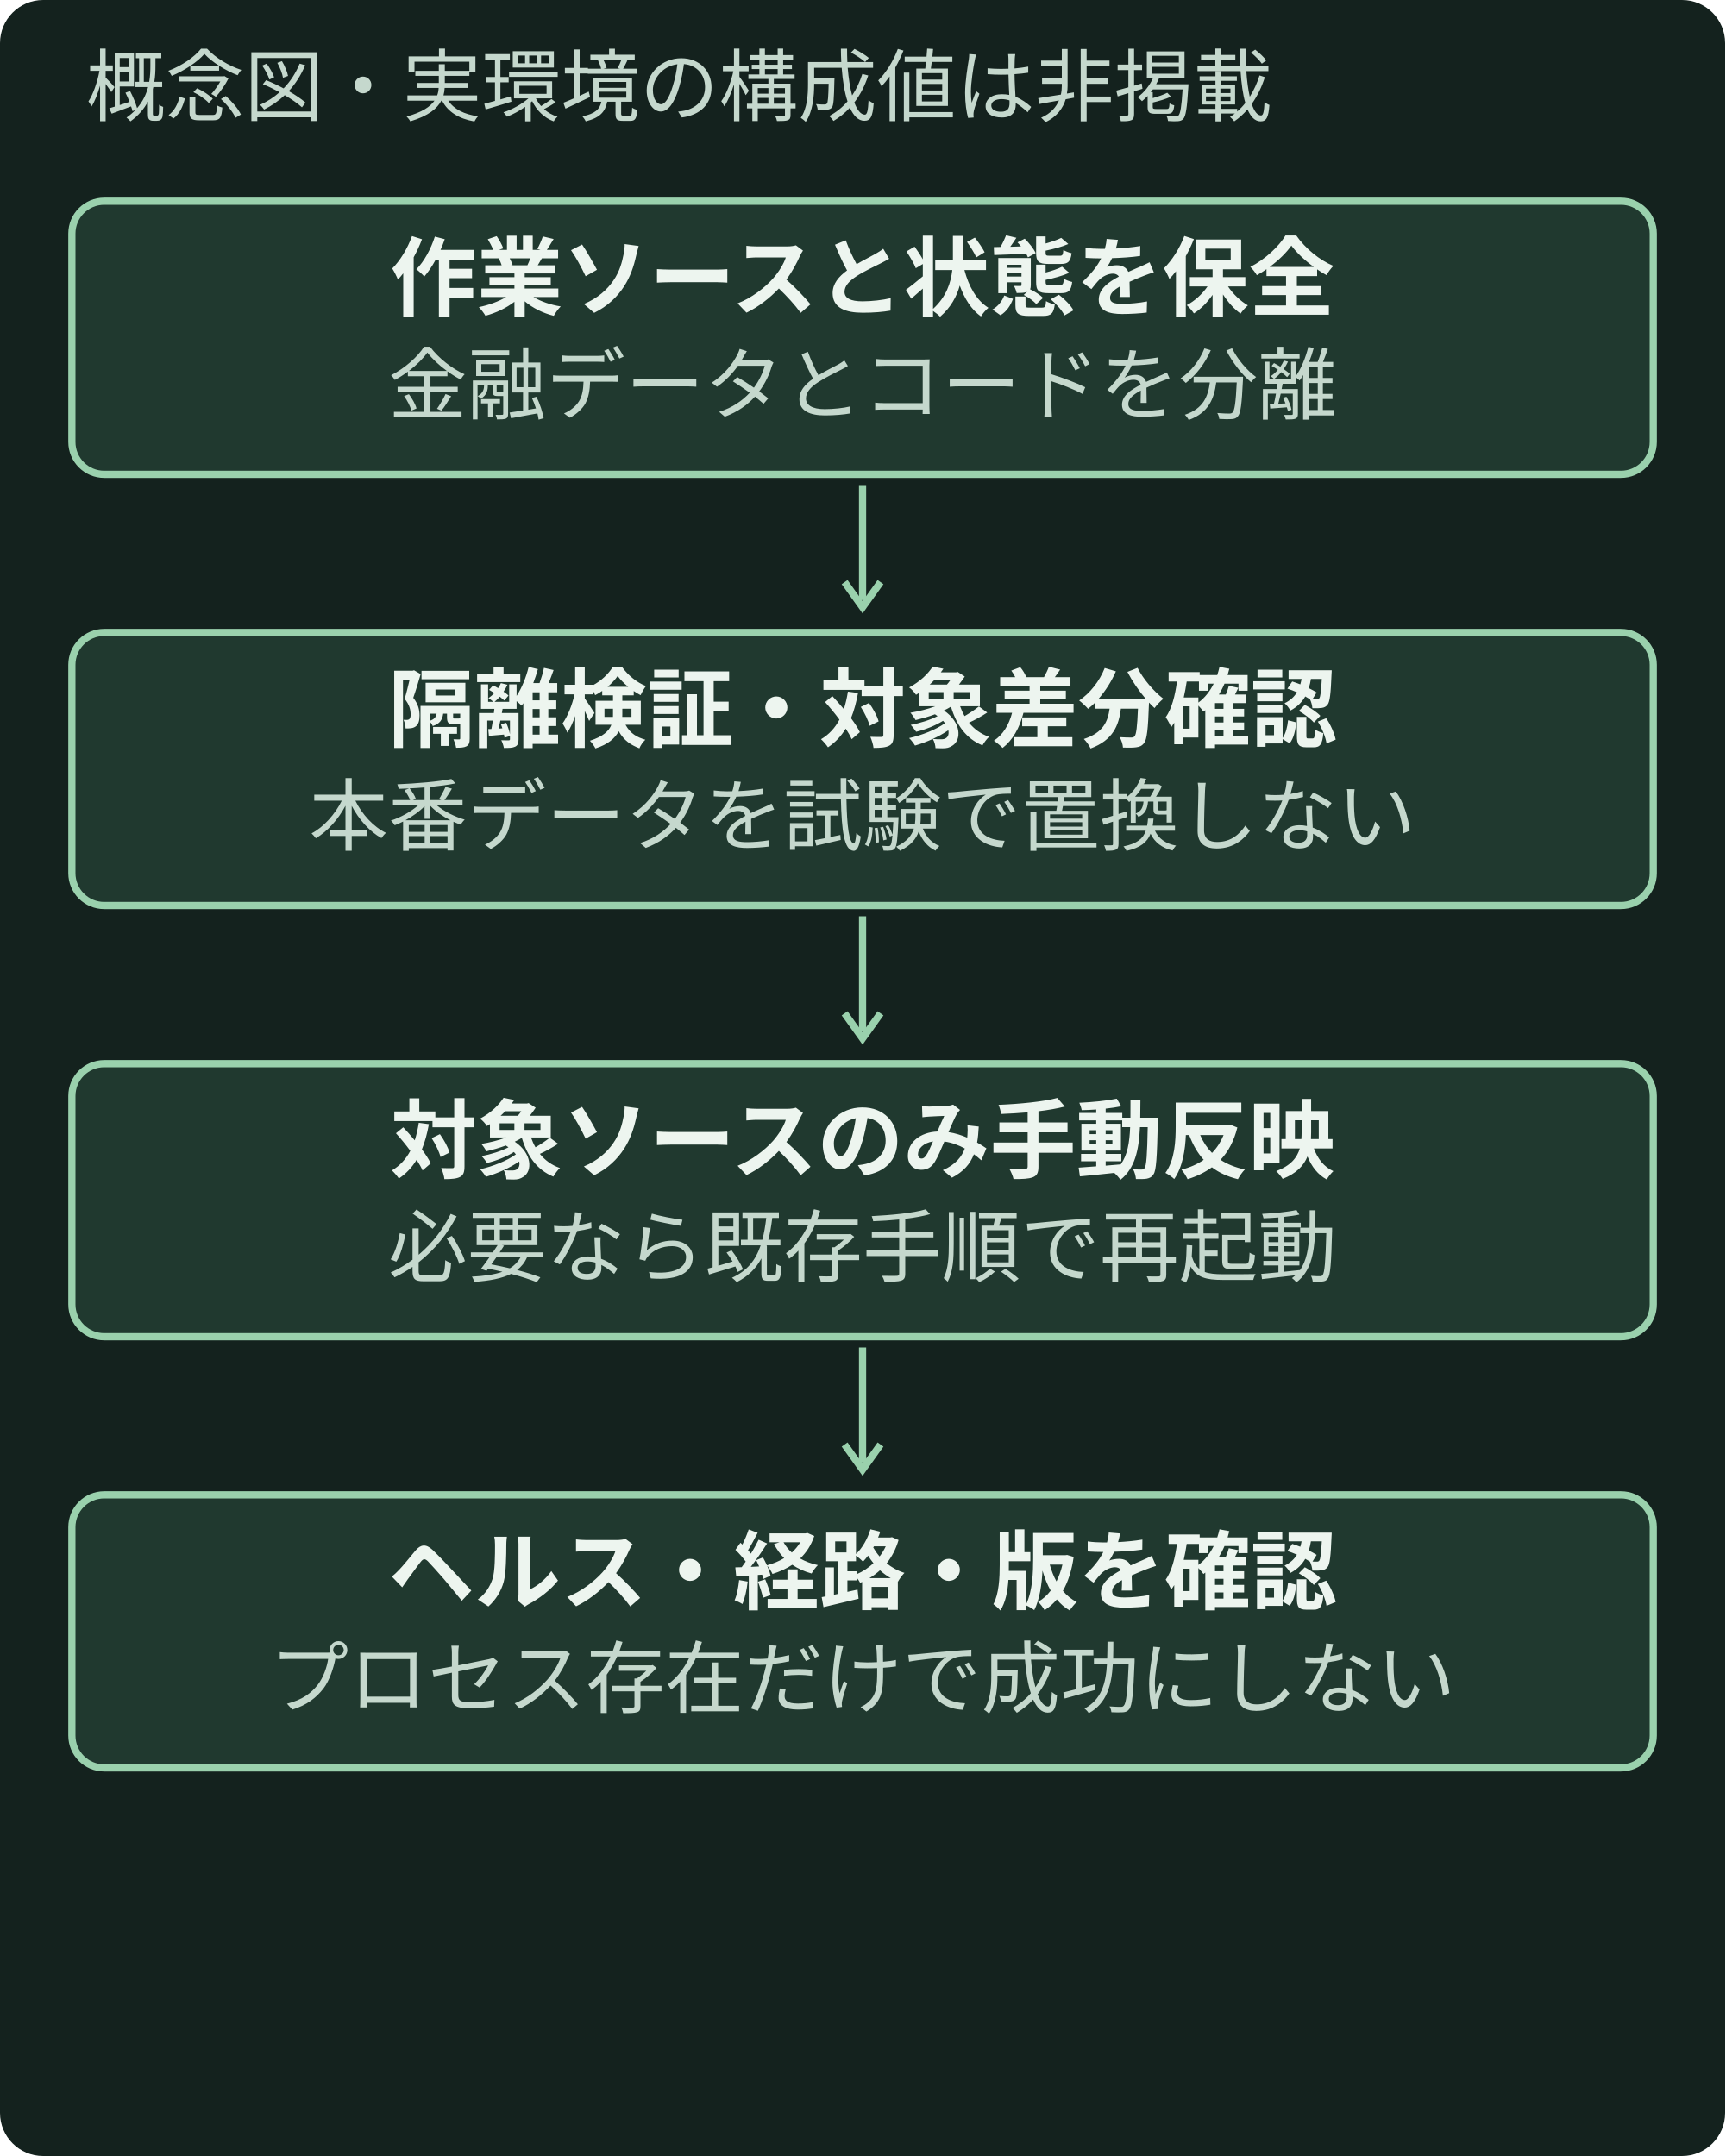
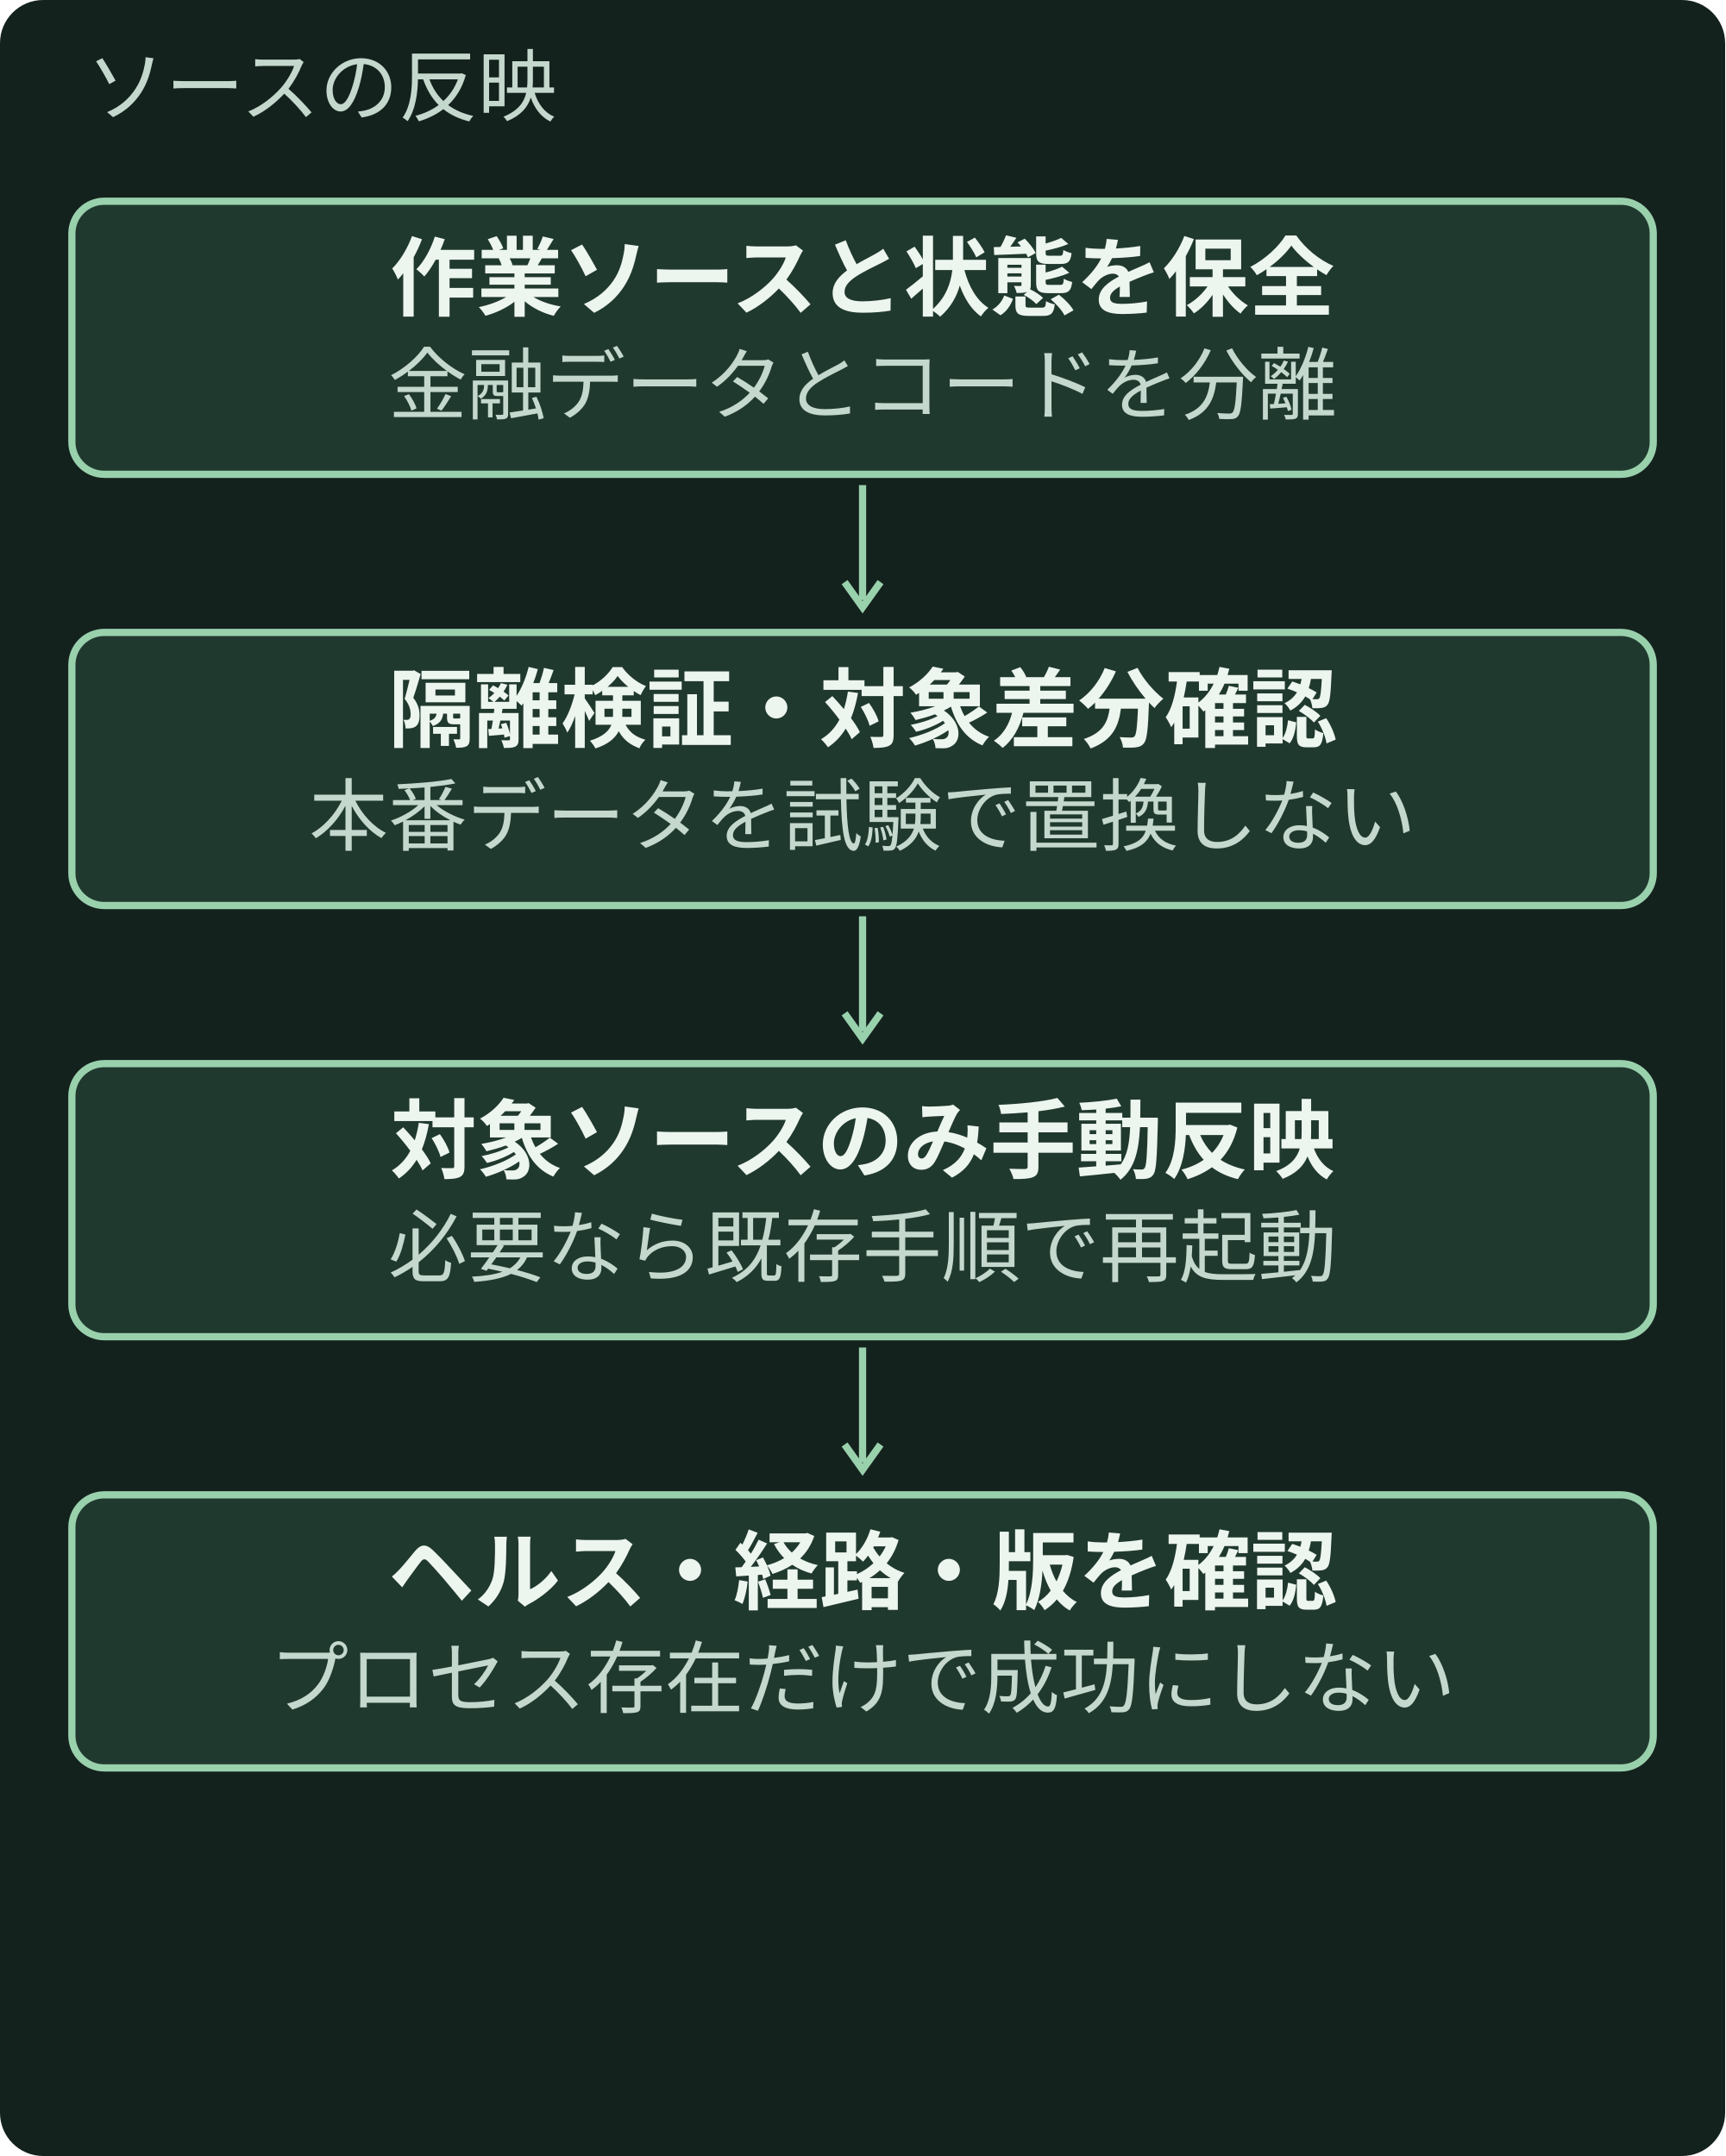
<svg xmlns="http://www.w3.org/2000/svg" width="480" height="600" viewBox="0 0 480 600" role="img" aria-labelledby="title desc">
  <rect width="480" height="600" rx="12" fill="#14221e" />
-   <text x="24" y="32" fill="#c5d8cd" font-family="sans-serif" font-size="22">概念図・実環境の構成値は非掲載</text>
+   <text x="24" y="32" fill="#c5d8cd" font-family="sans-serif" font-size="22">ソースの反映</text>
  <rect x="20" y="56" width="440" height="76" rx="9" fill="#20392f" stroke="#9ad1ad" stroke-width="2" />
  <text x="240" y="86" text-anchor="middle" fill="#edf5ef" font-family="sans-serif" font-size="24" font-weight="600">作業ソースと状態を保全</text>
  <text x="240" y="115" text-anchor="middle" fill="#c5d8cd" font-family="sans-serif" font-size="22">金融データとコードを分離</text>
  <path d="M240 135 V167" fill="none" stroke="#9ad1ad" stroke-width="2" />
  <path d="M235 162 L240 169 L245 162" fill="none" stroke="#9ad1ad" stroke-width="2" />
  <rect x="20" y="176" width="440" height="76" rx="9" fill="#20392f" stroke="#9ad1ad" stroke-width="2" />
  <text x="240" y="206" text-anchor="middle" fill="#edf5ef" font-family="sans-serif" font-size="24" font-weight="600">隔離検証・対象差分確認</text>
  <text x="240" y="235" text-anchor="middle" fill="#c5d8cd" font-family="sans-serif" font-size="22">本番データを試験で置換しない</text>
  <path d="M240 255 V287" fill="none" stroke="#9ad1ad" stroke-width="2" />
  <path d="M235 282 L240 289 L245 282" fill="none" stroke="#9ad1ad" stroke-width="2" />
  <rect x="20" y="296" width="440" height="76" rx="9" fill="#20392f" stroke="#9ad1ad" stroke-width="2" />
  <text x="240" y="326" text-anchor="middle" fill="#edf5ef" font-family="sans-serif" font-size="24" font-weight="600">対象ソースのみ手動反映</text>
  <text x="240" y="355" text-anchor="middle" fill="#c5d8cd" font-family="sans-serif" font-size="22">必要なら既存手順で再起動</text>
  <path d="M240 375 V407" fill="none" stroke="#9ad1ad" stroke-width="2" />
  <path d="M235 402 L240 409 L245 402" fill="none" stroke="#9ad1ad" stroke-width="2" />
  <rect x="20" y="416" width="440" height="76" rx="9" fill="#20392f" stroke="#9ad1ad" stroke-width="2" />
  <text x="240" y="446" text-anchor="middle" fill="#edf5ef" font-family="sans-serif" font-size="24" font-weight="600">ヘルス・経路・版を確認</text>
  <text x="240" y="475" text-anchor="middle" fill="#c5d8cd" font-family="sans-serif" font-size="22">プロセス存在だけで成功にしない</text>
</svg>
